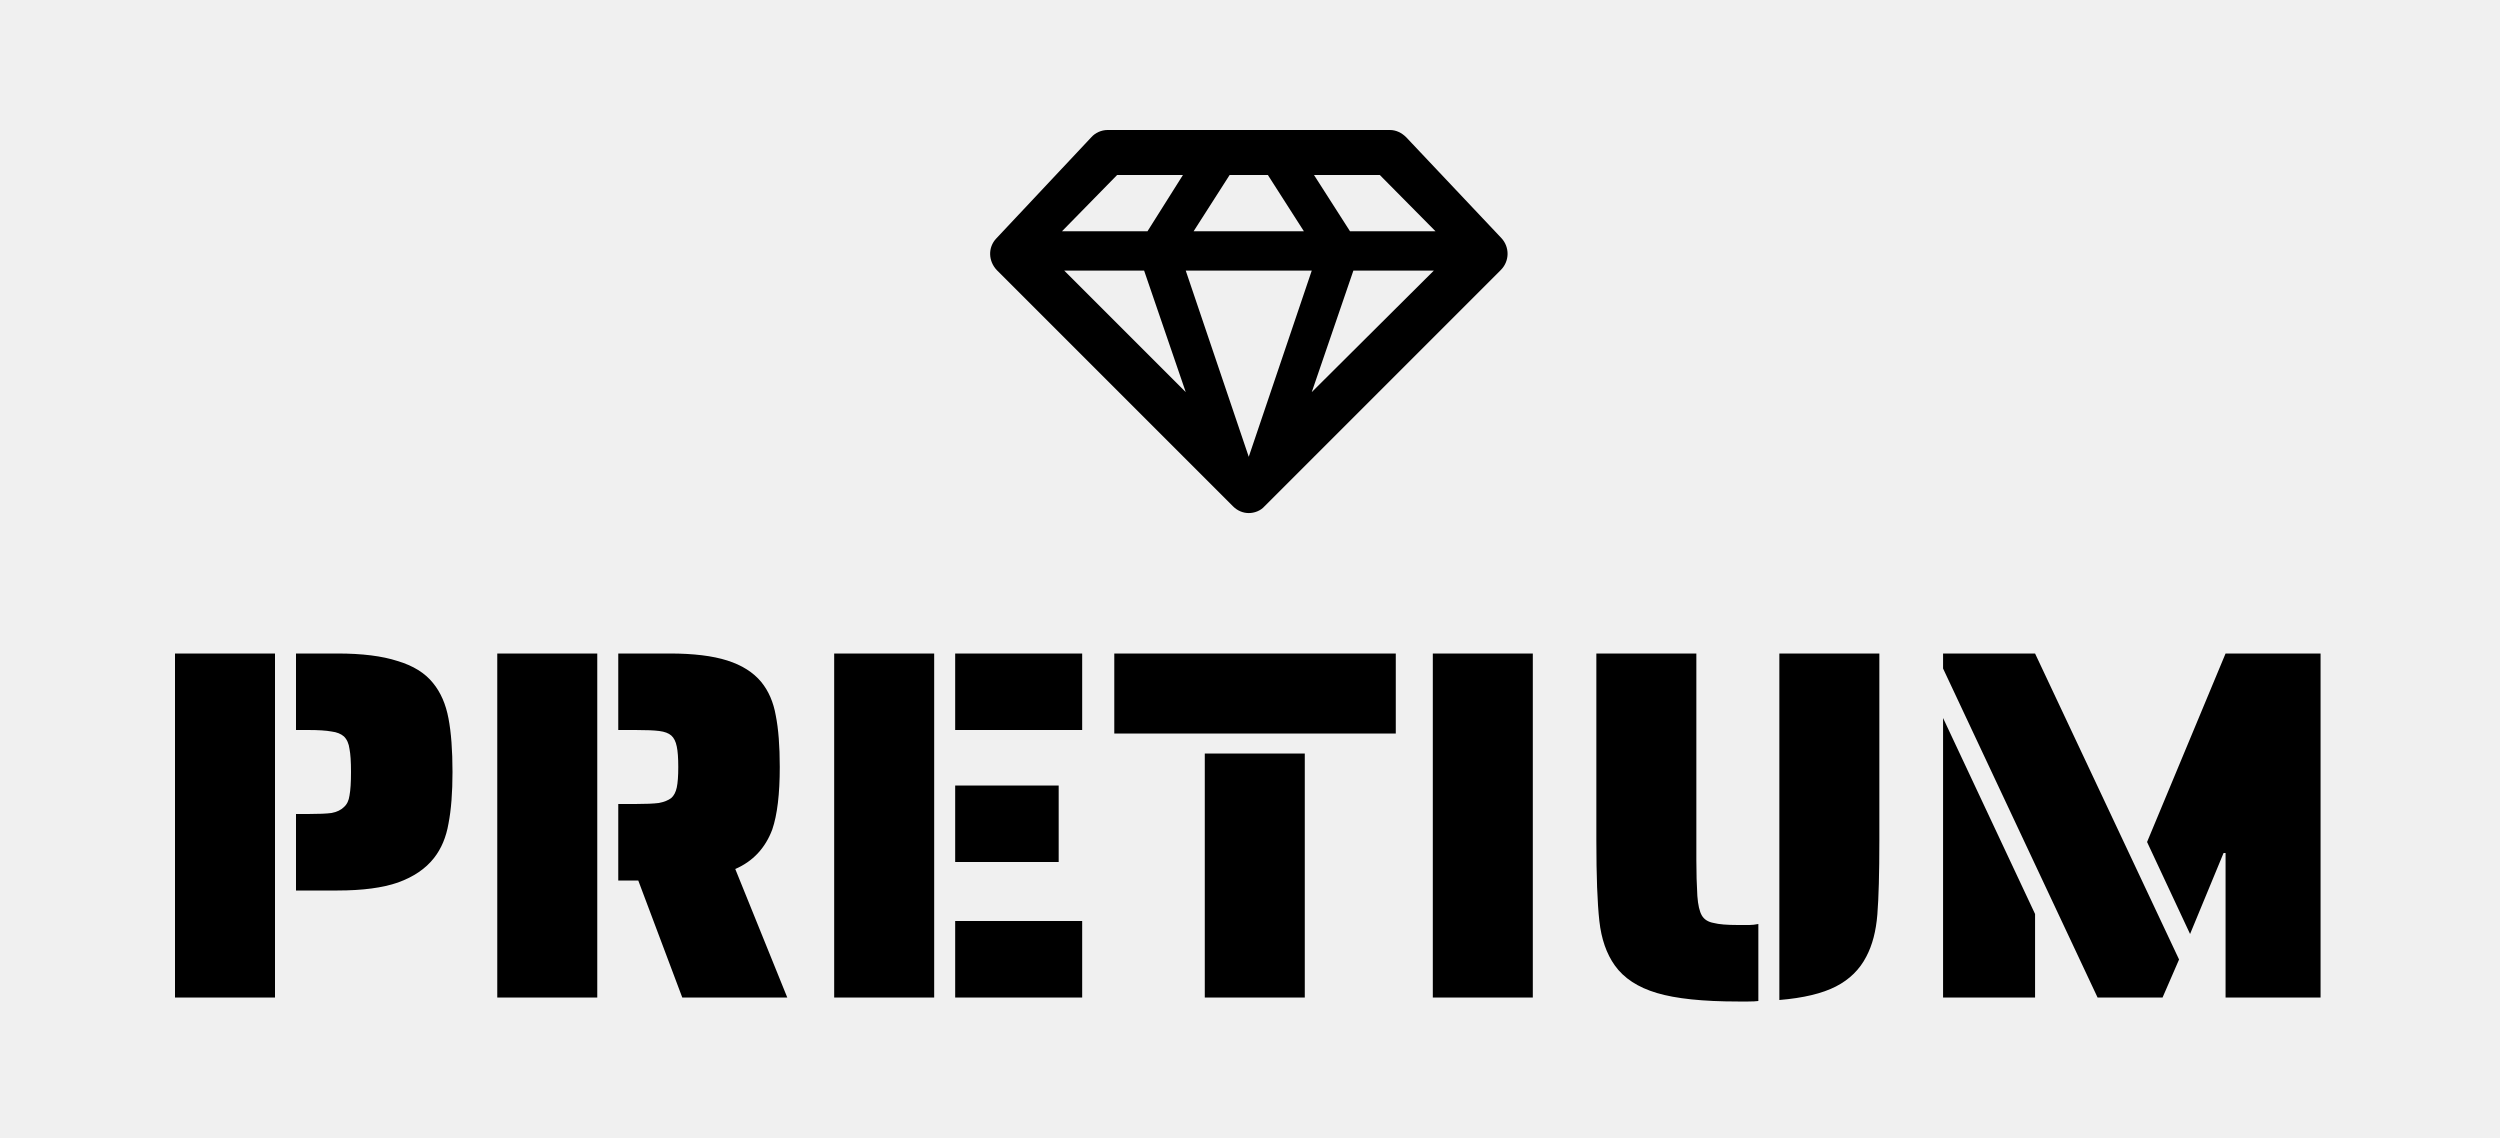
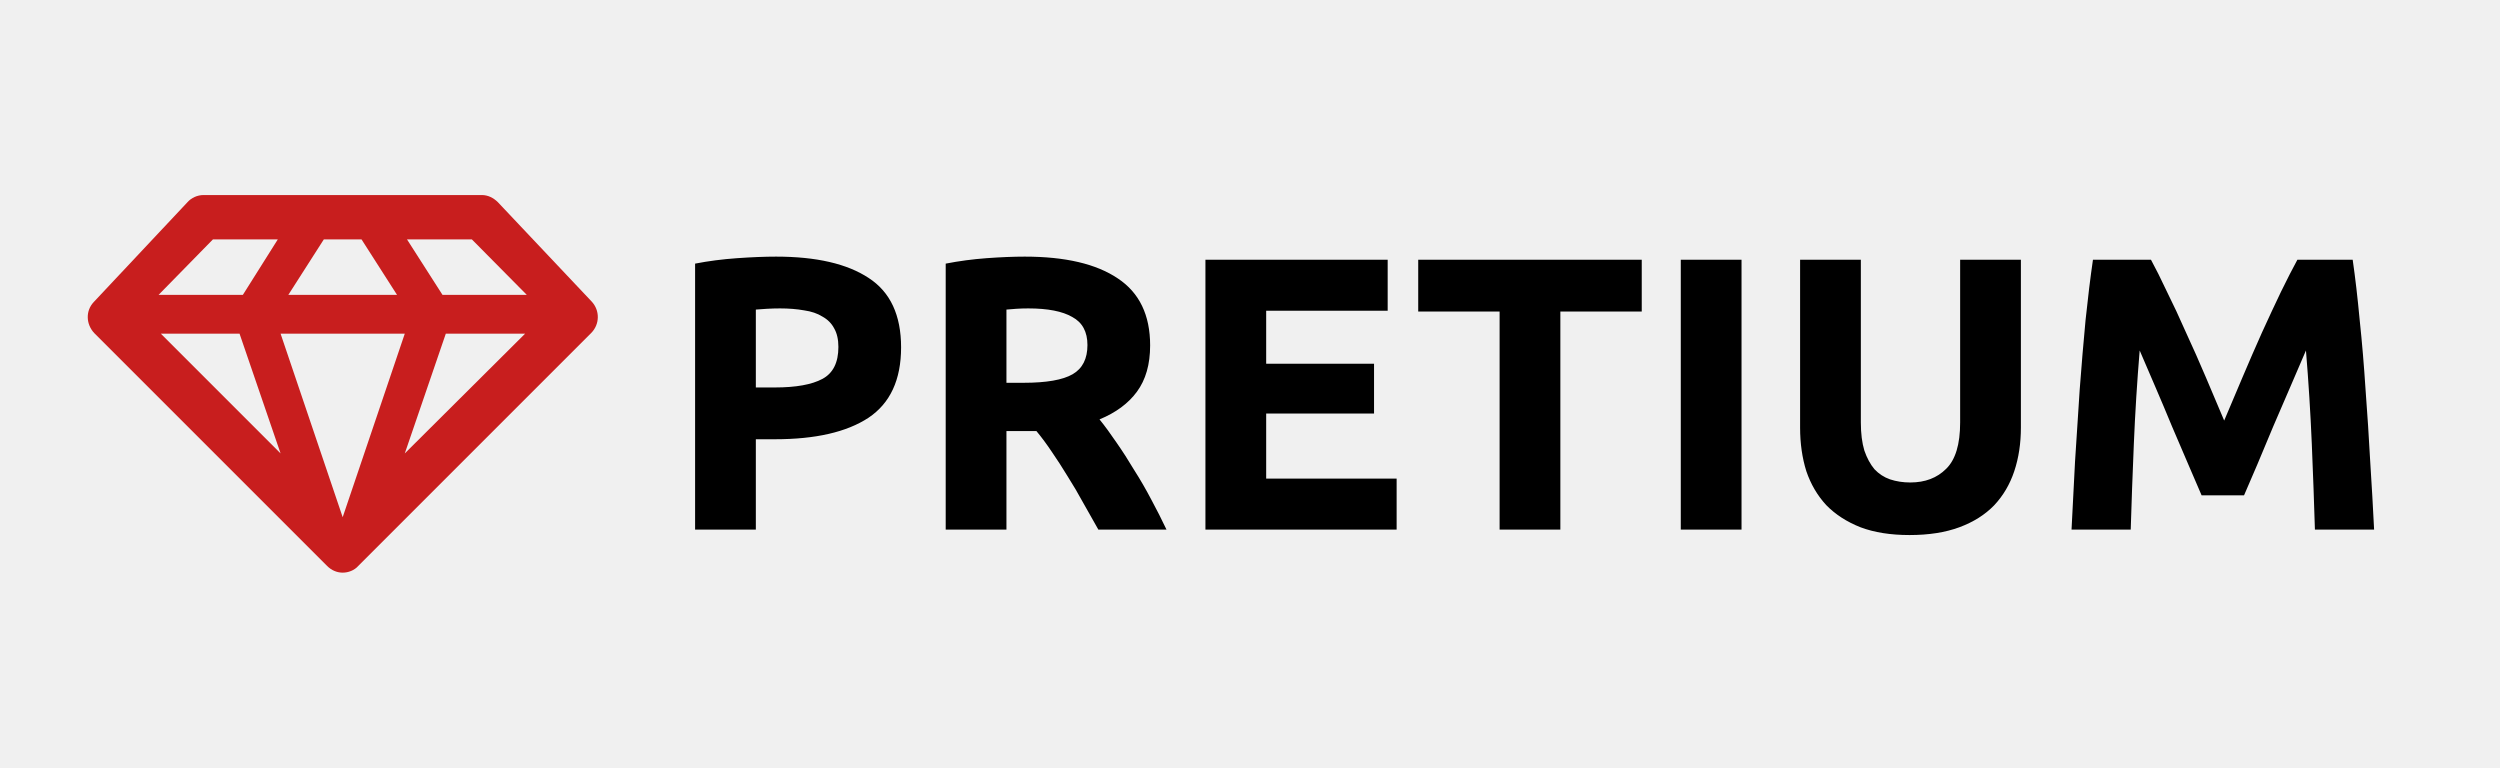
- <svg xmlns="http://www.w3.org/2000/svg" width="1000" height="455" viewBox="0 0 1000 455" fill="none">
-   <path d="M70 261.4H110V399H70V261.4ZM118.4 325.6H123.2C127.467 325.6 130.6 325.467 132.6 325.2C134.733 324.8 136.4 324 137.6 322.8C138.8 321.733 139.533 320.2 139.8 318.2C140.2 316.067 140.4 312.933 140.4 308.8C140.4 304.667 140.2 301.6 139.8 299.6C139.533 297.467 138.8 295.8 137.6 294.6C136.4 293.533 134.733 292.867 132.6 292.6C130.467 292.2 127.333 292 123.2 292H118.4V261.4H135C144.867 261.4 152.867 262.4 159 264.4C165.267 266.267 170 269.2 173.2 273.2C176.267 276.933 178.333 281.667 179.4 287.4C180.467 293 181 300.133 181 308.8C181 317.067 180.467 323.933 179.4 329.4C178.467 334.867 176.533 339.467 173.6 343.2C170.267 347.467 165.467 350.733 159.2 353C153.067 355.133 145 356.2 135 356.2H118.4V325.6ZM198.906 261.4H238.906V399H198.906V261.4ZM255.306 352.2H247.306V321.6H254.106C258.24 321.6 261.373 321.467 263.506 321.2C265.64 320.8 267.306 320.133 268.506 319.2C269.573 318.267 270.306 316.867 270.706 315C271.106 313.133 271.306 310.4 271.306 306.8C271.306 303.2 271.106 300.467 270.706 298.6C270.306 296.6 269.573 295.133 268.506 294.2C267.44 293.267 265.84 292.667 263.706 292.4C261.706 292.133 258.506 292 254.106 292H247.306V261.4H267.906C277.373 261.4 285.04 262.333 290.906 264.2C296.773 266.067 301.306 268.933 304.506 272.8C307.44 276.4 309.373 280.867 310.306 286.2C311.373 291.533 311.906 298.4 311.906 306.8C311.906 317.6 310.906 325.933 308.906 331.8C306.106 339.267 301.173 344.533 294.106 347.6L314.906 399H272.906L255.306 352.2ZM333.672 261.4H373.672V399H333.672V261.4ZM382.072 261.4H432.872V292H382.072V261.4ZM382.072 314.2H423.472V344.8H382.072V314.2ZM382.072 368.4H432.872V399H382.072V368.4ZM445.714 261.4H558.314V293.4H445.714V261.4ZM481.914 301.4H521.914V399H481.914V301.4ZM573.125 261.4H613.125V399H573.125V261.4ZM695.141 400.6C681.141 400.6 670.341 399.467 662.741 397.2C655.141 394.933 649.541 391.267 645.941 386.2C642.607 381.533 640.541 375.6 639.741 368.4C638.941 361.2 638.541 350.467 638.541 336.2V261.4H678.541V344.2C678.541 349.133 678.674 353.867 678.941 358.4C679.207 362 679.807 364.6 680.741 366.2C681.674 367.8 683.274 368.8 685.541 369.2C687.541 369.733 690.741 370 695.141 370H699.741C700.807 370 702.007 369.867 703.341 369.6V400.4C702.407 400.533 701.074 400.6 699.341 400.6H695.141ZM711.741 261.4H751.741V336.2C751.741 349.267 751.474 359.133 750.941 365.8C750.407 372.467 748.941 378.067 746.541 382.6C743.874 387.8 739.807 391.8 734.341 394.6C728.874 397.4 721.341 399.2 711.741 400V261.4ZM777.227 267.4V261.4H814.027L871.627 383.8L865.027 399H839.027L777.227 267.4ZM890.227 341.2H889.427L876.027 373.6L858.827 336.8L890.227 261.4H928.227V399H890.227V341.2ZM777.227 287.2L814.027 365.6V399H777.227V287.2Z" fill="black" />
-   <g clip-path="url(#clip0_490_395)">
-     <path d="M600.525 95.2L562.5 54.925C560.7 53.125 558.45 52 555.975 52H443.025C440.55 52 438.075 53.125 436.5 54.925L398.475 95.425C395.1 99.025 395.325 104.425 398.7 108.025L493.2 202.525C495 204.325 497.25 205.225 499.5 205.225C501.75 205.225 504.225 204.325 505.8 202.525L600.3 108.025C603.9 104.425 603.9 98.8 600.525 95.2ZM457.65 108.25L474.3 156.85L425.7 108.25H457.65ZM507.15 70L521.55 92.5H477.45L491.85 70H507.15ZM499.5 182.725L474.3 108.25H524.7L499.5 182.725ZM541.35 108.25H573.525L524.7 156.85L541.35 108.25ZM574.2 92.5H540L525.6 70H551.925L574.2 92.5ZM446.85 70H473.175L459 92.5H424.8L446.85 70Z" fill="black" />
+ <svg xmlns="http://www.w3.org/2000/svg" width="1284" height="394" viewBox="0 0 1284 394" fill="none">
+   <path d="M398.6 131.8C419.267 131.8 435.133 135.467 446.2 142.8C457.267 150 462.8 161.867 462.8 178.4C462.8 195.067 457.2 207.133 446 214.6C434.8 221.933 418.8 225.6 398 225.6H388.2V272H357V135.4C363.8 134.067 371 133.133 378.6 132.6C386.2 132.067 392.867 131.8 398.6 131.8ZM400.6 158.4C398.333 158.4 396.067 158.467 393.8 158.6C391.667 158.733 389.8 158.867 388.2 159V199H398C408.8 199 416.933 197.533 422.4 194.6C427.867 191.667 430.6 186.2 430.6 178.2C430.6 174.333 429.867 171.133 428.4 168.6C427.067 166.067 425.067 164.067 422.4 162.6C419.867 161 416.733 159.933 413 159.4C409.267 158.733 405.133 158.4 400.6 158.4ZM526.311 131.8C547.111 131.8 563.044 135.533 574.111 143C585.178 150.333 590.711 161.8 590.711 177.4C590.711 187.133 588.444 195.067 583.911 201.2C579.511 207.2 573.111 211.933 564.711 215.4C567.511 218.867 570.444 222.867 573.511 227.4C576.578 231.8 579.578 236.467 582.511 241.4C585.578 246.2 588.511 251.267 591.311 256.6C594.111 261.8 596.711 266.933 599.111 272H564.111C561.578 267.467 558.978 262.867 556.311 258.2C553.778 253.533 551.111 249 548.311 244.6C545.644 240.2 542.978 236.067 540.311 232.2C537.644 228.2 534.978 224.6 532.311 221.4H516.911V272H485.711V135.4C492.511 134.067 499.511 133.133 506.711 132.6C514.044 132.067 520.578 131.8 526.311 131.8ZM528.111 158.4C525.844 158.4 523.778 158.467 521.911 158.6C520.178 158.733 518.511 158.867 516.911 159V196.6H525.711C537.444 196.6 545.844 195.133 550.911 192.2C555.978 189.267 558.511 184.267 558.511 177.2C558.511 170.4 555.911 165.6 550.711 162.8C545.644 159.867 538.111 158.4 528.111 158.4ZM619.109 272V133.4H712.709V159.6H650.309V186.8H705.709V212.4H650.309V245.8H717.309V272H619.109ZM843.198 133.4V160H801.398V272H770.198V160H728.398V133.4H843.198ZM863.25 133.4H894.45V272H863.25V133.4ZM980.731 274.8C970.998 274.8 962.598 273.467 955.531 270.8C948.465 268 942.598 264.2 937.931 259.4C933.398 254.467 929.998 248.667 927.731 242C925.598 235.2 924.531 227.733 924.531 219.6V133.4H955.731V217C955.731 222.6 956.331 227.4 957.531 231.4C958.865 235.267 960.598 238.467 962.731 241C964.998 243.4 967.665 245.133 970.731 246.2C973.931 247.267 977.398 247.8 981.131 247.8C988.731 247.8 994.865 245.467 999.531 240.8C1004.33 236.133 1006.73 228.2 1006.73 217V133.4H1037.93V219.6C1037.93 227.733 1036.8 235.2 1034.53 242C1032.26 248.8 1028.8 254.667 1024.13 259.6C1019.46 264.4 1013.53 268.133 1006.33 270.8C999.131 273.467 990.598 274.8 980.731 274.8ZM1104.74 133.4C1107.14 137.8 1109.87 143.267 1112.94 149.8C1116.14 156.2 1119.4 163.2 1122.74 170.8C1126.2 178.267 1129.6 185.933 1132.94 193.8C1136.27 201.667 1139.4 209.067 1142.34 216C1145.27 209.067 1148.4 201.667 1151.74 193.8C1155.07 185.933 1158.4 178.267 1161.74 170.8C1165.2 163.2 1168.47 156.2 1171.54 149.8C1174.74 143.267 1177.54 137.8 1179.94 133.4H1208.34C1209.67 142.6 1210.87 152.933 1211.94 164.4C1213.14 175.733 1214.14 187.6 1214.94 200C1215.87 212.267 1216.67 224.6 1217.34 237C1218.14 249.4 1218.8 261.067 1219.34 272H1188.94C1188.54 258.533 1188 243.867 1187.34 228C1186.67 212.133 1185.67 196.133 1184.34 180C1181.94 185.6 1179.27 191.8 1176.34 198.6C1173.4 205.4 1170.47 212.2 1167.54 219C1164.74 225.8 1162 232.333 1159.34 238.6C1156.67 244.733 1154.4 250 1152.54 254.4H1130.74C1128.87 250 1126.6 244.733 1123.94 238.6C1121.27 232.333 1118.47 225.8 1115.54 219C1112.74 212.2 1109.87 205.4 1106.94 198.6C1104 191.8 1101.34 185.6 1098.94 180C1097.6 196.133 1096.6 212.133 1095.94 228C1095.27 243.867 1094.74 258.533 1094.34 272H1063.94C1064.47 261.067 1065.07 249.4 1065.74 237C1066.54 224.6 1067.34 212.267 1068.14 200C1069.07 187.6 1070.07 175.733 1071.14 164.4C1072.34 152.933 1073.6 142.6 1074.94 133.4H1104.74Z" fill="black" />
+   <g clip-path="url(#clip0_495_395)">
+     <path d="M303.867 154.852L255.739 103.876C253.461 101.598 250.613 100.174 247.48 100.174H104.52C101.387 100.174 98.254 101.598 96.261 103.876L48.133 155.137C43.861 159.693 44.146 166.528 48.417 171.085L168.026 290.693C170.304 292.972 173.152 294.111 176 294.111C178.848 294.111 181.98 292.972 183.974 290.693L303.583 171.085C308.139 166.528 308.139 159.409 303.867 154.852ZM123.03 171.369L144.104 232.883L82.591 171.369H123.03ZM185.683 122.956L203.909 151.435H148.091L166.317 122.956H185.683ZM176 265.633L144.104 171.369H207.896L176 265.633ZM228.97 171.369H269.693L207.896 232.883L228.97 171.369ZM270.548 151.435H227.261L209.035 122.956H242.354L270.548 151.435ZM109.361 122.956H142.68L124.739 151.435H81.452L109.361 122.956Z" fill="#C81E1E" />
  </g>
  <defs>
-     <clipPath id="clip0_490_395">
-       <rect width="207" height="207" fill="white" transform="translate(396 25)" />
+     <clipPath id="clip0_495_395">
+       <rect width="262" height="262" fill="white" transform="translate(45 66)" />
    </clipPath>
  </defs>
</svg>
